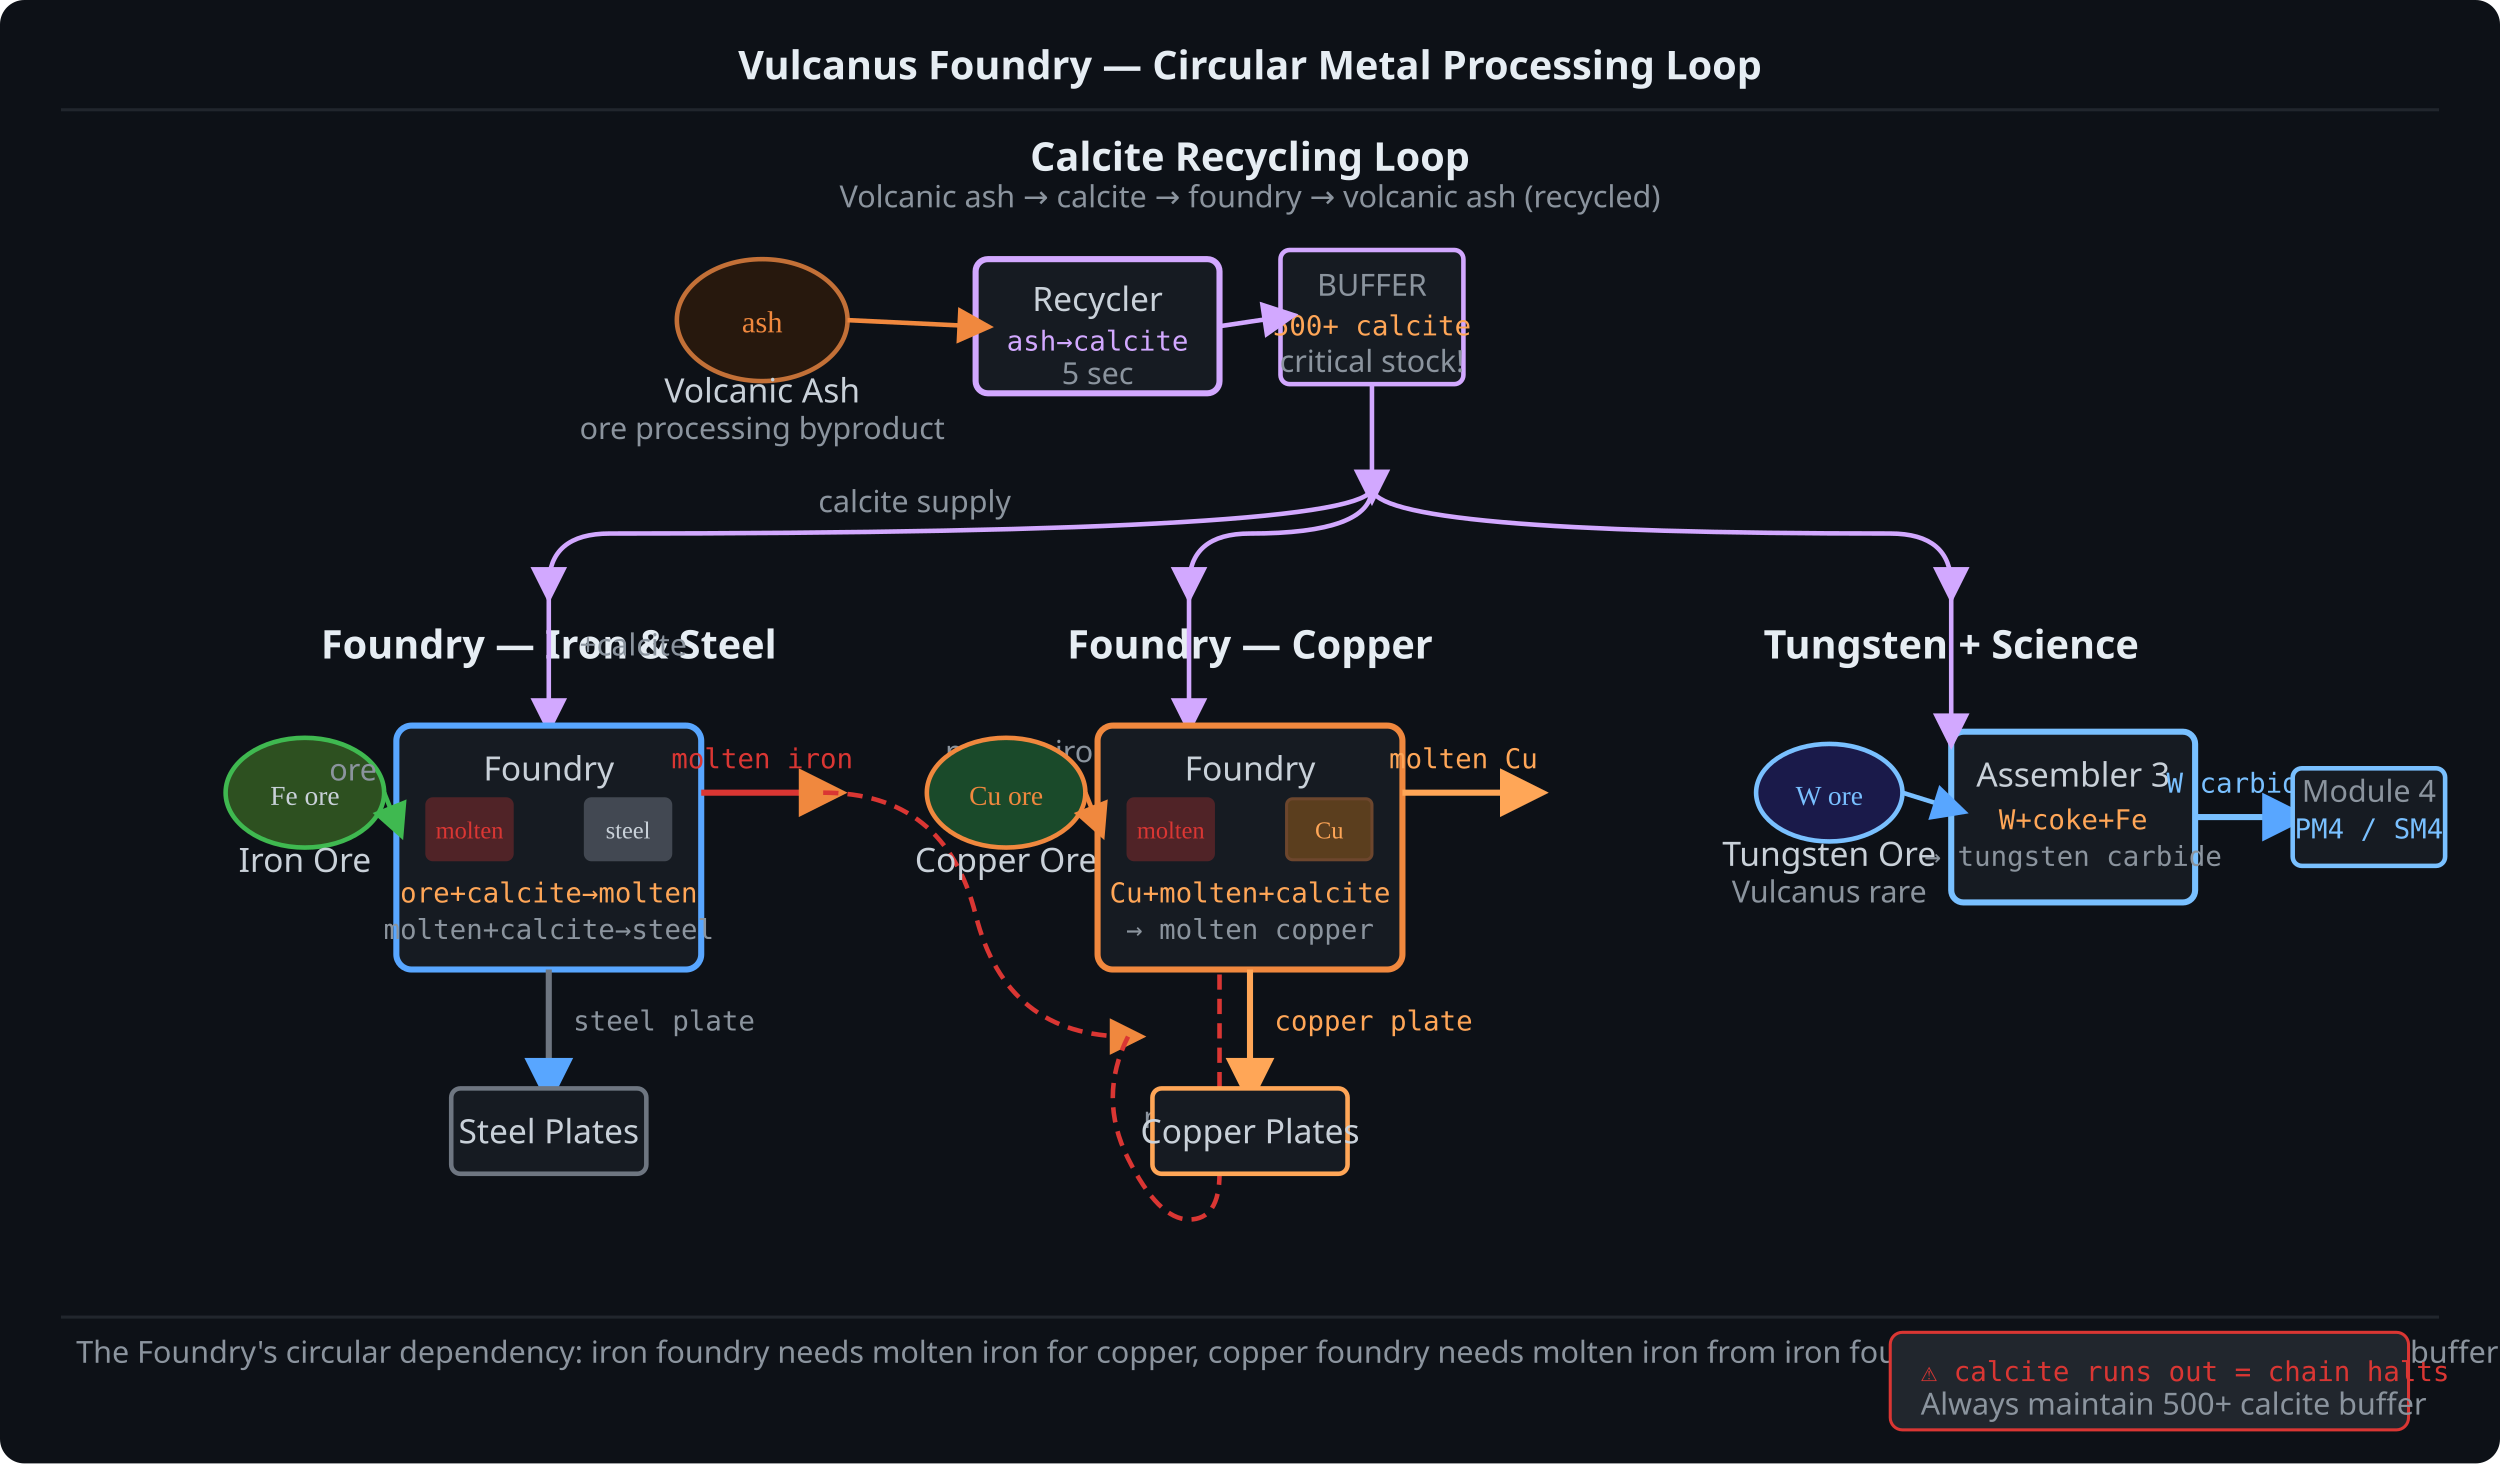
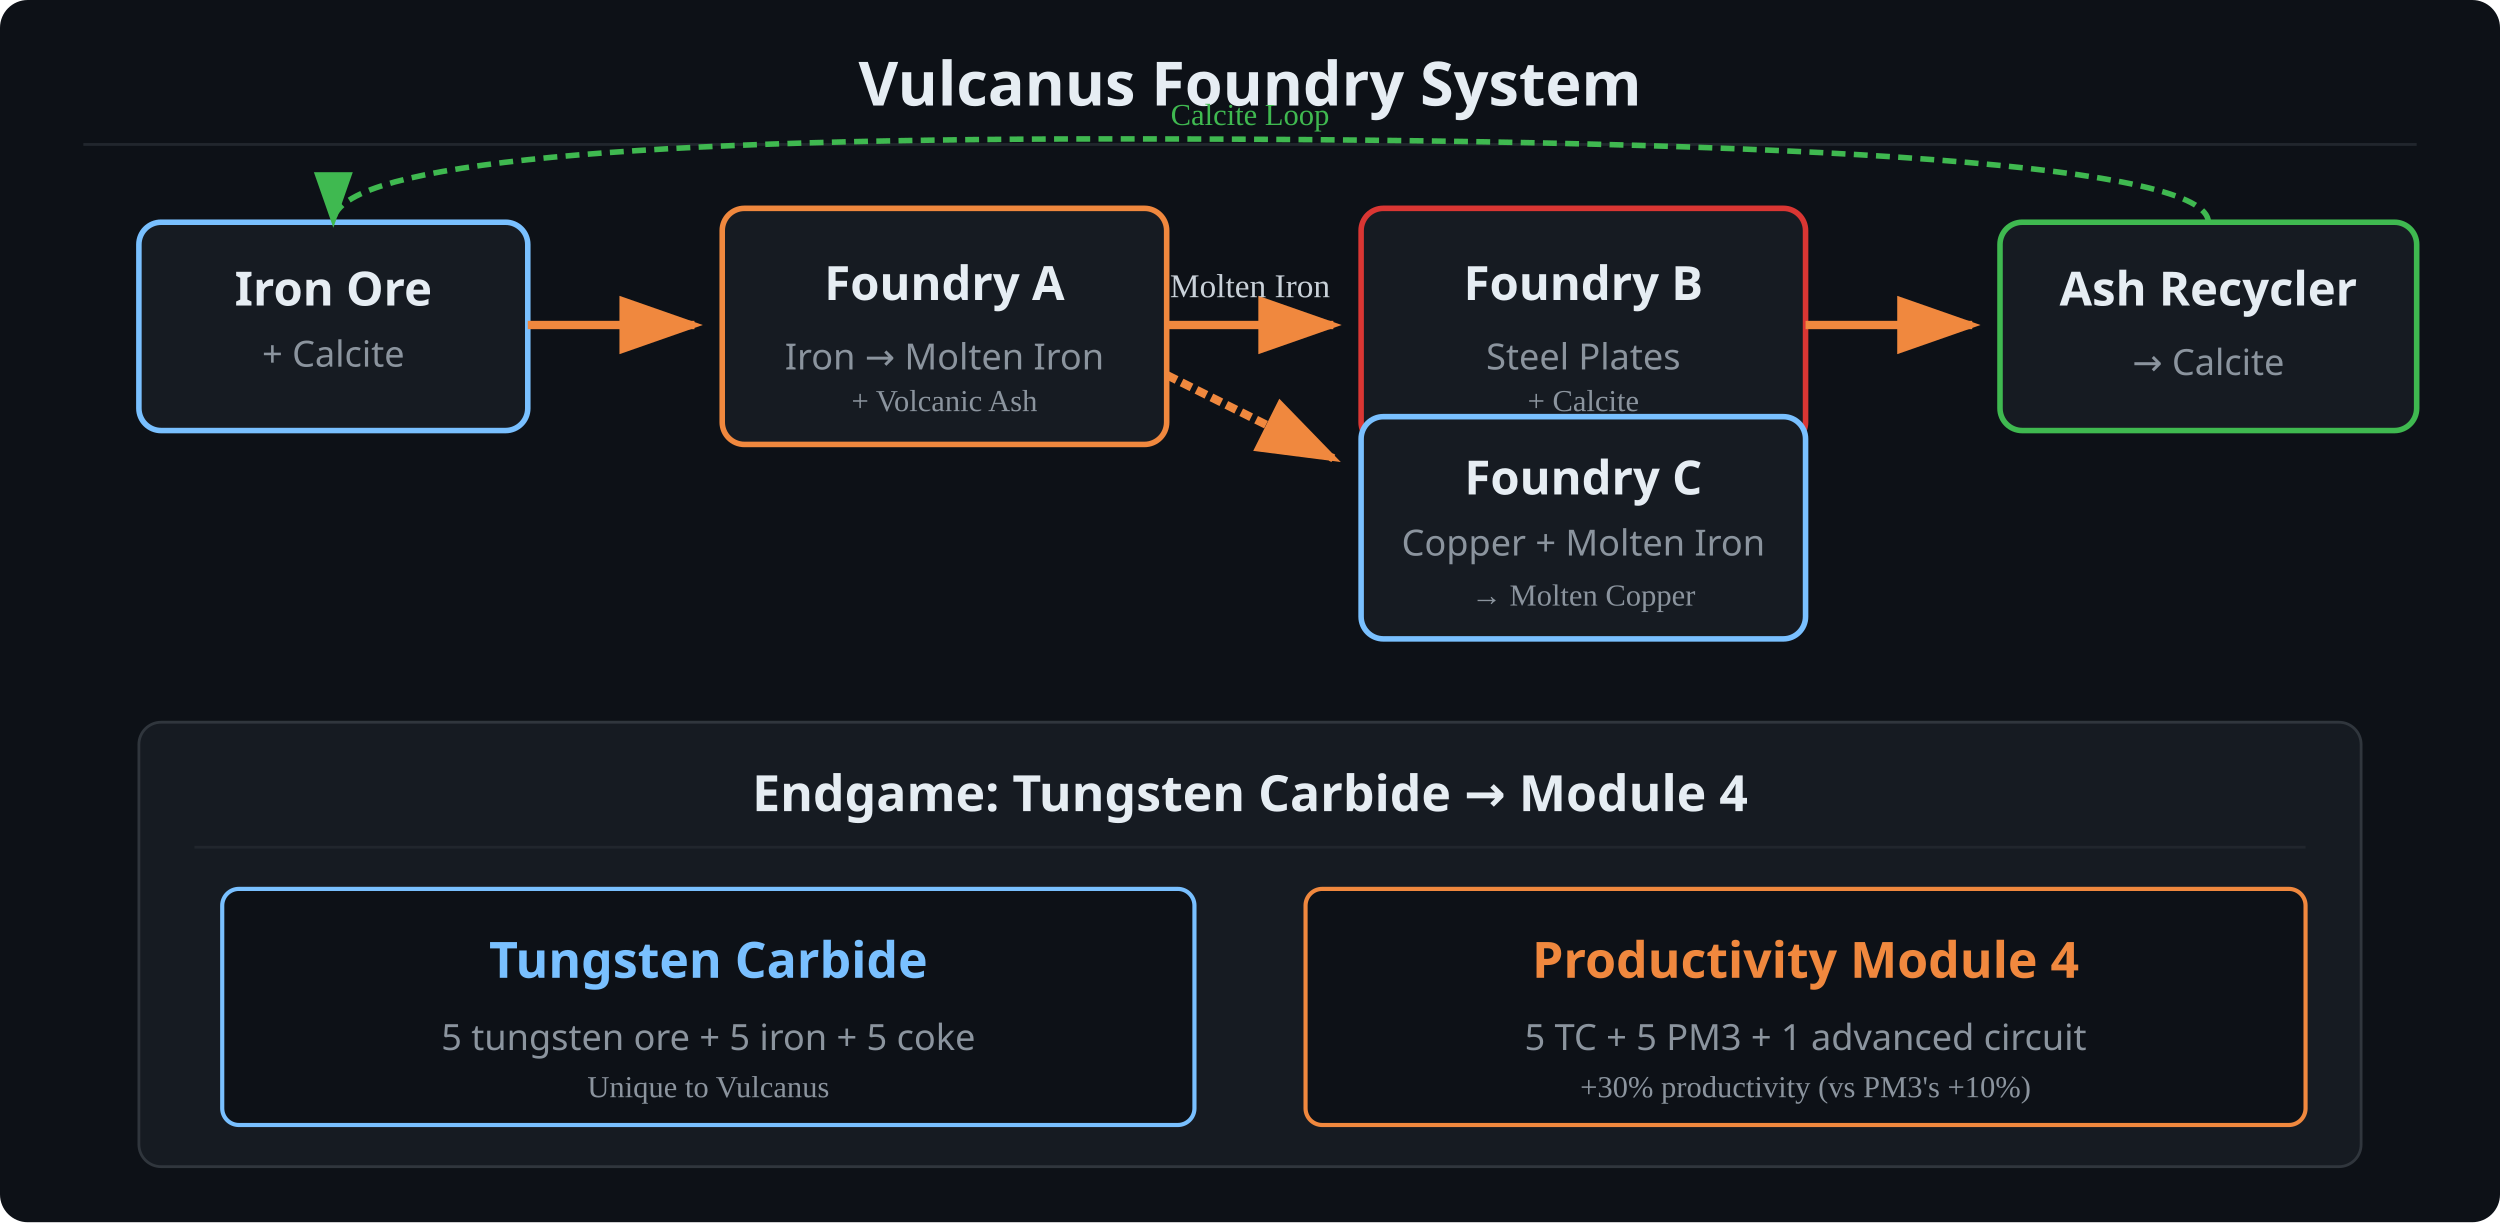
- <svg xmlns="http://www.w3.org/2000/svg" viewBox="0 0 820 480" width="820" height="480">
+ <svg xmlns="http://www.w3.org/2000/svg" viewBox="0 0 900 440" width="900" height="440">
  <defs>
-     <marker id="af" markerWidth="8" markerHeight="8" refX="4" refY="4" orient="auto">
-       <path d="M0,0 L8,4 L0,8 Z" fill="#f0883e" />
+     <marker id="v1" markerWidth="10" markerHeight="7" refX="9" refY="3.5" orient="auto">
+       <path d="M0,0 L10,3.5 L0,7 Z" fill="#f0883e" />
    </marker>
-     <marker id="ab" markerWidth="8" markerHeight="8" refX="4" refY="4" orient="auto">
-       <path d="M0,0 L8,4 L0,8 Z" fill="#58a6ff" />
+     <marker id="v2" markerWidth="10" markerHeight="7" refX="9" refY="3.5" orient="auto">
+       <path d="M0,0 L10,3.5 L0,7 Z" fill="#79c0ff" />
    </marker>
-     <marker id="ag" markerWidth="8" markerHeight="8" refX="4" refY="4" orient="auto">
-       <path d="M0,0 L8,4 L0,8 Z" fill="#3fb950" />
+     <marker id="v3" markerWidth="10" markerHeight="7" refX="9" refY="3.5" orient="auto">
+       <path d="M0,0 L10,3.5 L0,7 Z" fill="#3fb950" />
    </marker>
-     <marker id="ap" markerWidth="8" markerHeight="8" refX="4" refY="4" orient="auto">
-       <path d="M0,0 L8,4 L0,8 Z" fill="#d2a8ff" />
-     </marker>
-     <marker id="ay" markerWidth="8" markerHeight="8" refX="4" refY="4" orient="auto">
-       <path d="M0,0 L8,4 L0,8 Z" fill="#ffa657" />
-     </marker>
-     <style>
-       .lbl { font-family: 'Segoe UI', sans-serif; font-size: 11px; fill: #c9d1d9; }
-       .ttl { font-family: 'Segoe UI', sans-serif; font-size: 13px; font-weight: bold; fill: #e6edf3; }
-       .sub { font-family: 'Segoe UI', sans-serif; font-size: 10px; fill: #8b949e; }
-       .mono { font-family: monospace; font-size: 9px; }
-     </style>
  </defs>
-   <rect width="820" height="480" rx="8" fill="#0d1117" />
-   <text x="410" y="26" text-anchor="middle" class="ttl">Vulcanus Foundry — Circular Metal Processing Loop</text>
-   <line x1="20" y1="36" x2="800" y2="36" stroke="#21262d" />
-   <text x="410" y="56" text-anchor="middle" class="ttl" fill="#d2a8ff">Calcite Recycling Loop</text>
-   <text x="410" y="68" text-anchor="middle" class="sub">Volcanic ash → calcite → foundry → volcanic ash (recycled)</text>
-   <ellipse cx="250" cy="105" rx="28" ry="20" fill="#2d1a0a" stroke="#f0883e" stroke-width="1.5" opacity="0.8" />
-   <text x="250" y="109" text-anchor="middle" font-size="10" fill="#f0883e">ash</text>
-   <text x="250" y="132" text-anchor="middle" class="lbl">Volcanic Ash</text>
-   <text x="250" y="144" text-anchor="middle" class="sub">ore processing byproduct</text>
-   <rect x="320" y="85" width="80" height="44" rx="4" fill="#161b22" stroke="#d2a8ff" stroke-width="2" />
-   <text x="360" y="102" text-anchor="middle" class="lbl" fill="#d2a8ff">Recycler</text>
-   <text x="360" y="115" text-anchor="middle" class="mono" fill="#d2a8ff">ash→calcite</text>
-   <text x="360" y="126" text-anchor="middle" class="sub">5 sec</text>
-   <line x1="278" y1="105" x2="320" y2="107" stroke="#f0883e" stroke-width="1.5" marker-end="url(#af)" />
-   <rect x="420" y="82" width="60" height="44" rx="3" fill="#161b22" stroke="#d2a8ff" stroke-width="1.5" />
-   <text x="450" y="97" text-anchor="middle" class="sub" fill="#d2a8ff">BUFFER</text>
-   <text x="450" y="110" text-anchor="middle" class="mono" fill="#ffa657">500+ calcite</text>
-   <text x="450" y="122" text-anchor="middle" class="sub">critical stock!</text>
-   <line x1="400" y1="107" x2="420" y2="104" stroke="#d2a8ff" stroke-width="1.5" marker-end="url(#ap)" />
-   <line x1="450" y1="126" x2="450" y2="160" stroke="#d2a8ff" stroke-width="1.5" marker-end="url(#ap)" />
-   <path d="M 450 160 Q 450 175 200 175 Q 180 175 180 192" stroke="#d2a8ff" stroke-width="1.5" fill="none" marker-end="url(#ap)" />
-   <path d="M 450 160 Q 450 175 410 175 Q 390 175 390 192" stroke="#d2a8ff" stroke-width="1.5" fill="none" marker-end="url(#ap)" />
-   <path d="M 450 160 Q 450 175 620 175 Q 640 175 640 192" stroke="#d2a8ff" stroke-width="1.5" fill="none" marker-end="url(#ap)" />
-   <text x="300" y="168" text-anchor="middle" class="sub" fill="#d2a8ff">calcite supply</text>
-   <text x="180" y="216" text-anchor="middle" class="ttl" fill="#58a6ff">Foundry — Iron &amp; Steel</text>
-   <ellipse cx="100" cy="260" rx="26" ry="18" fill="#2d5020" stroke="#3fb950" stroke-width="1.5" />
-   <text x="100" y="264" text-anchor="middle" font-size="9" fill="#c9d1d9">Fe ore</text>
-   <text x="100" y="286" text-anchor="middle" class="lbl">Iron Ore</text>
-   <line x1="180" y1="192" x2="180" y2="235" stroke="#d2a8ff" stroke-width="1.5" marker-end="url(#ap)" />
-   <text x="190" y="215" class="sub" fill="#d2a8ff">+calcite</text>
-   <rect x="130" y="238" width="100" height="80" rx="5" fill="#161b22" stroke="#58a6ff" stroke-width="2" />
-   <text x="180" y="256" text-anchor="middle" class="lbl" fill="#58a6ff">Foundry</text>
-   <rect x="140" y="262" width="28" height="20" rx="2" fill="#da3633" opacity="0.3" stroke="#da3633" stroke-width="1" />
-   <text x="154" y="275" text-anchor="middle" font-size="8" fill="#da3633">molten</text>
-   <rect x="192" y="262" width="28" height="20" rx="2" fill="#6e7681" opacity="0.5" stroke="#6e7681" stroke-width="1" />
-   <text x="206" y="275" text-anchor="middle" font-size="8" fill="#c9d1d9">steel</text>
-   <text x="180" y="296" text-anchor="middle" class="mono" fill="#ffa657">ore+calcite→molten</text>
-   <text x="180" y="308" text-anchor="middle" class="mono" fill="#8b949e">molten+calcite→steel</text>
-   <line x1="126" y1="260" x2="130" y2="270" stroke="#3fb950" stroke-width="1.5" marker-end="url(#ag)" />
-   <text x="108" y="256" class="sub">ore</text>
-   <line x1="230" y1="260" x2="270" y2="260" stroke="#da3633" stroke-width="2" marker-end="url(#af)" />
-   <text x="250" y="252" text-anchor="middle" class="mono" fill="#da3633">molten iron</text>
-   <line x1="180" y1="318" x2="180" y2="355" stroke="#6e7681" stroke-width="2" marker-end="url(#ab)" />
-   <text x="188" y="338" class="mono" fill="#8b949e">steel plate</text>
-   <rect x="148" y="357" width="64" height="28" rx="3" fill="#161b22" stroke="#6e7681" stroke-width="1.5" />
-   <text x="180" y="375" text-anchor="middle" class="lbl">Steel Plates</text>
-   <path d="M 270 260 Q 310 260 320 300 Q 330 340 370 340" stroke="#da3633" stroke-width="1.5" fill="none" stroke-dasharray="5,3" marker-end="url(#af)" />
-   <text x="310" y="250" class="sub" fill="#da3633">molten iron feed →</text>
-   <text x="410" y="216" text-anchor="middle" class="ttl" fill="#f0883e">Foundry — Copper</text>
-   <ellipse cx="330" cy="260" rx="26" ry="18" fill="#1a4a2a" stroke="#f0883e" stroke-width="1.5" />
-   <text x="330" y="264" text-anchor="middle" font-size="9" fill="#f0883e">Cu ore</text>
-   <text x="330" y="286" text-anchor="middle" class="lbl">Copper Ore</text>
-   <line x1="390" y1="192" x2="390" y2="235" stroke="#d2a8ff" stroke-width="1.5" marker-end="url(#ap)" />
-   <path d="M 370 340 Q 360 360 370 380 Q 380 400 390 400 Q 400 400 400 385 Q 400 370 400 340 L 400 290" stroke="#da3633" stroke-width="1.5" fill="none" stroke-dasharray="5,3" marker-end="url(#af)" />
-   <text x="375" y="370" class="sub" fill="#da3633">molten iron</text>
-   <rect x="360" y="238" width="100" height="80" rx="5" fill="#161b22" stroke="#f0883e" stroke-width="2" />
-   <text x="410" y="256" text-anchor="middle" class="lbl" fill="#f0883e">Foundry</text>
-   <rect x="370" y="262" width="28" height="20" rx="2" fill="#da3633" opacity="0.3" stroke="#da3633" stroke-width="1" />
-   <text x="384" y="275" text-anchor="middle" font-size="8" fill="#da3633">molten</text>
-   <rect x="422" y="262" width="28" height="20" rx="2" fill="#c4721a" opacity="0.4" stroke="#f0883e" stroke-width="1" />
-   <text x="436" y="275" text-anchor="middle" font-size="8" fill="#ffa657">Cu</text>
-   <text x="410" y="296" text-anchor="middle" class="mono" fill="#ffa657">Cu+molten+calcite</text>
-   <text x="410" y="308" text-anchor="middle" class="mono" fill="#8b949e">→ molten copper</text>
-   <line x1="356" y1="260" x2="360" y2="270" stroke="#f0883e" stroke-width="1.5" marker-end="url(#af)" />
-   <line x1="460" y1="260" x2="500" y2="260" stroke="#ffa657" stroke-width="2" marker-end="url(#ay)" />
-   <text x="480" y="252" text-anchor="middle" class="mono" fill="#ffa657">molten Cu</text>
-   <line x1="410" y1="318" x2="410" y2="355" stroke="#ffa657" stroke-width="2" marker-end="url(#ay)" />
-   <text x="418" y="338" class="mono" fill="#ffa657">copper plate</text>
-   <rect x="378" y="357" width="64" height="28" rx="3" fill="#161b22" stroke="#ffa657" stroke-width="1.5" />
-   <text x="410" y="375" text-anchor="middle" class="lbl">Copper Plates</text>
-   <text x="640" y="216" text-anchor="middle" class="ttl" fill="#d2a8ff">Tungsten + Science</text>
-   <ellipse cx="600" cy="260" rx="24" ry="16" fill="#1a1a4a" stroke="#79c0ff" stroke-width="1.5" />
-   <text x="600" y="264" text-anchor="middle" font-size="9" fill="#79c0ff">W ore</text>
-   <text x="600" y="284" text-anchor="middle" class="lbl">Tungsten Ore</text>
-   <text x="600" y="296" text-anchor="middle" class="sub">Vulcanus rare</text>
-   <rect x="640" y="240" width="80" height="56" rx="4" fill="#161b22" stroke="#79c0ff" stroke-width="2" />
-   <text x="680" y="258" text-anchor="middle" class="lbl" fill="#79c0ff">Assembler 3</text>
-   <text x="680" y="272" text-anchor="middle" class="mono" fill="#ffa657">W+coke+Fe</text>
-   <text x="680" y="284" text-anchor="middle" class="mono" fill="#8b949e">→ tungsten carbide</text>
-   <line x1="624" y1="260" x2="640" y2="265" stroke="#79c0ff" stroke-width="1.5" marker-end="url(#ab)" />
-   <line x1="640" y1="192" x2="640" y2="240" stroke="#d2a8ff" stroke-width="1.5" marker-end="url(#ap)" />
-   <line x1="720" y1="268" x2="750" y2="268" stroke="#79c0ff" stroke-width="2" marker-end="url(#ab)" />
-   <text x="735" y="260" text-anchor="middle" class="mono" fill="#79c0ff">W carbide</text>
-   <rect x="752" y="252" width="50" height="32" rx="3" fill="#161b22" stroke="#79c0ff" stroke-width="1.5" />
-   <text x="777" y="263" text-anchor="middle" class="sub" fill="#79c0ff">Module 4</text>
-   <text x="777" y="275" text-anchor="middle" class="mono" fill="#79c0ff">PM4 / SM4</text>
-   <line x1="20" y1="432" x2="800" y2="432" stroke="#21262d" />
-   <text x="25" y="447" class="sub" fill="#6e7681">The Foundry's circular dependency: iron foundry needs molten iron for copper, copper foundry needs molten iron from iron foundry. Break the cycle with sufficient buffer stock.</text>
-   <rect x="620" y="437" width="170" height="32" rx="4" fill="#21262d" stroke="#da3633" stroke-width="1" />
-   <text x="630" y="453" class="mono" fill="#da3633">⚠ calcite runs out = chain halts</text>
-   <text x="630" y="464" class="sub" fill="#8b949e">Always maintain 500+ calcite buffer</text>
+   <style>.bg{fill:#0d1117}.box{fill:#161b22;stroke-width:2;rx:8}.lbl{font-family:'Segoe UI',sans-serif;font-size:17px;font-weight:bold;fill:#e6edf3}.sub{font-family:'Segoe UI',sans-serif;font-size:13px;fill:#8b949e}.arr{stroke-width:3;fill:none}</style>
+   <rect width="900" height="440" class="bg" rx="10" />
+   <text x="450" y="38" text-anchor="middle" style="font-family:'Segoe UI';font-size:22px;font-weight:bold;fill:#e6edf3">Vulcanus Foundry System</text>
+   <line x1="30" y1="52" x2="870" y2="52" stroke="#21262d" />
+   <rect x="50" y="80" width="140" height="75" class="box" stroke="#79c0ff" />
+   <text x="120" y="110" text-anchor="middle" class="lbl">Iron Ore</text>
+   <text x="120" y="132" text-anchor="middle" class="sub">+ Calcite</text>
+   <line x1="190" y1="117" x2="250" y2="117" class="arr" stroke="#f0883e" marker-end="url(#v1)" />
+   <rect x="260" y="75" width="160" height="85" class="box" stroke="#f0883e" />
+   <text x="340" y="108" text-anchor="middle" class="lbl">Foundry A</text>
+   <text x="340" y="133" text-anchor="middle" class="sub">Iron → Molten Iron</text>
+   <text x="340" y="148" text-anchor="middle" style="font-size:11px;fill:#8b949e">+ Volcanic Ash</text>
+   <line x1="420" y1="117" x2="480" y2="117" class="arr" stroke="#f0883e" marker-end="url(#v1)" />
+   <text x="450" y="107" text-anchor="middle" style="font-size:12px;fill:#c9d1d9">Molten Iron</text>
+   <rect x="490" y="75" width="160" height="85" class="box" stroke="#da3633" />
+   <text x="570" y="108" text-anchor="middle" class="lbl">Foundry B</text>
+   <text x="570" y="133" text-anchor="middle" class="sub">Steel Plates</text>
+   <text x="570" y="148" text-anchor="middle" style="font-size:11px;fill:#8b949e">+ Calcite</text>
+   <line x1="420" y1="135" x2="480" y2="165" class="arr" stroke="#f0883e" marker-end="url(#v1)" stroke-dasharray="4,2" />
+   <rect x="490" y="150" width="160" height="80" class="box" stroke="#79c0ff" />
+   <text x="570" y="178" text-anchor="middle" class="lbl">Foundry C</text>
+   <text x="570" y="200" text-anchor="middle" class="sub">Copper + Molten Iron</text>
+   <text x="570" y="218" text-anchor="middle" style="font-size:11px;fill:#8b949e">→ Molten Copper</text>
+   <line x1="650" y1="117" x2="710" y2="117" class="arr" stroke="#f0883e" marker-end="url(#v1)" />
+   <rect x="720" y="80" width="150" height="75" class="box" stroke="#3fb950" />
+   <text x="795" y="110" text-anchor="middle" class="lbl">Ash Recycler</text>
+   <text x="795" y="135" text-anchor="middle" class="sub">→ Calcite</text>
+   <path d="M 795 80 Q 795 50 400 50 Q 120 50 120 80" stroke="#3fb950" stroke-width="2" fill="none" stroke-dasharray="5,3" marker-end="url(#v3)" />
+   <text x="450" y="45" text-anchor="middle" style="font-size:11px;fill:#3fb950">Calcite Loop</text>
+   <rect x="50" y="260" width="800" height="160" rx="8" fill="#161b22" stroke="#30363d" stroke-width="1" />
+   <text x="450" y="292" text-anchor="middle" style="font-family:'Segoe UI';font-size:18px;font-weight:bold;fill:#e6edf3">Endgame: Tungsten Carbide → Module 4</text>
+   <line x1="70" y1="305" x2="830" y2="305" stroke="#21262d" />
+   <rect x="80" y="320" width="350" height="85" rx="6" fill="#0d1117" stroke="#79c0ff" stroke-width="1.5" />
+   <text x="255" y="352" text-anchor="middle" style="font-family:'Segoe UI';font-size:18px;font-weight:bold;fill:#79c0ff">Tungsten Carbide</text>
+   <text x="255" y="378" text-anchor="middle" class="sub">5 tungsten ore + 5 iron + 5 coke</text>
+   <text x="255" y="395" text-anchor="middle" style="font-size:11px;fill:#8b949e">Unique to Vulcanus</text>
+   <rect x="470" y="320" width="360" height="85" rx="6" fill="#0d1117" stroke="#f0883e" stroke-width="1.5" />
+   <text x="650" y="352" text-anchor="middle" style="font-family:'Segoe UI';font-size:18px;font-weight:bold;fill:#f0883e">Productivity Module 4</text>
+   <text x="650" y="378" text-anchor="middle" class="sub">5 TC + 5 PM3 + 1 advanced circuit</text>
+   <text x="650" y="395" text-anchor="middle" style="font-size:11px;fill:#8b949e">+30% productivity (vs PM3's +10%)</text>
</svg>
